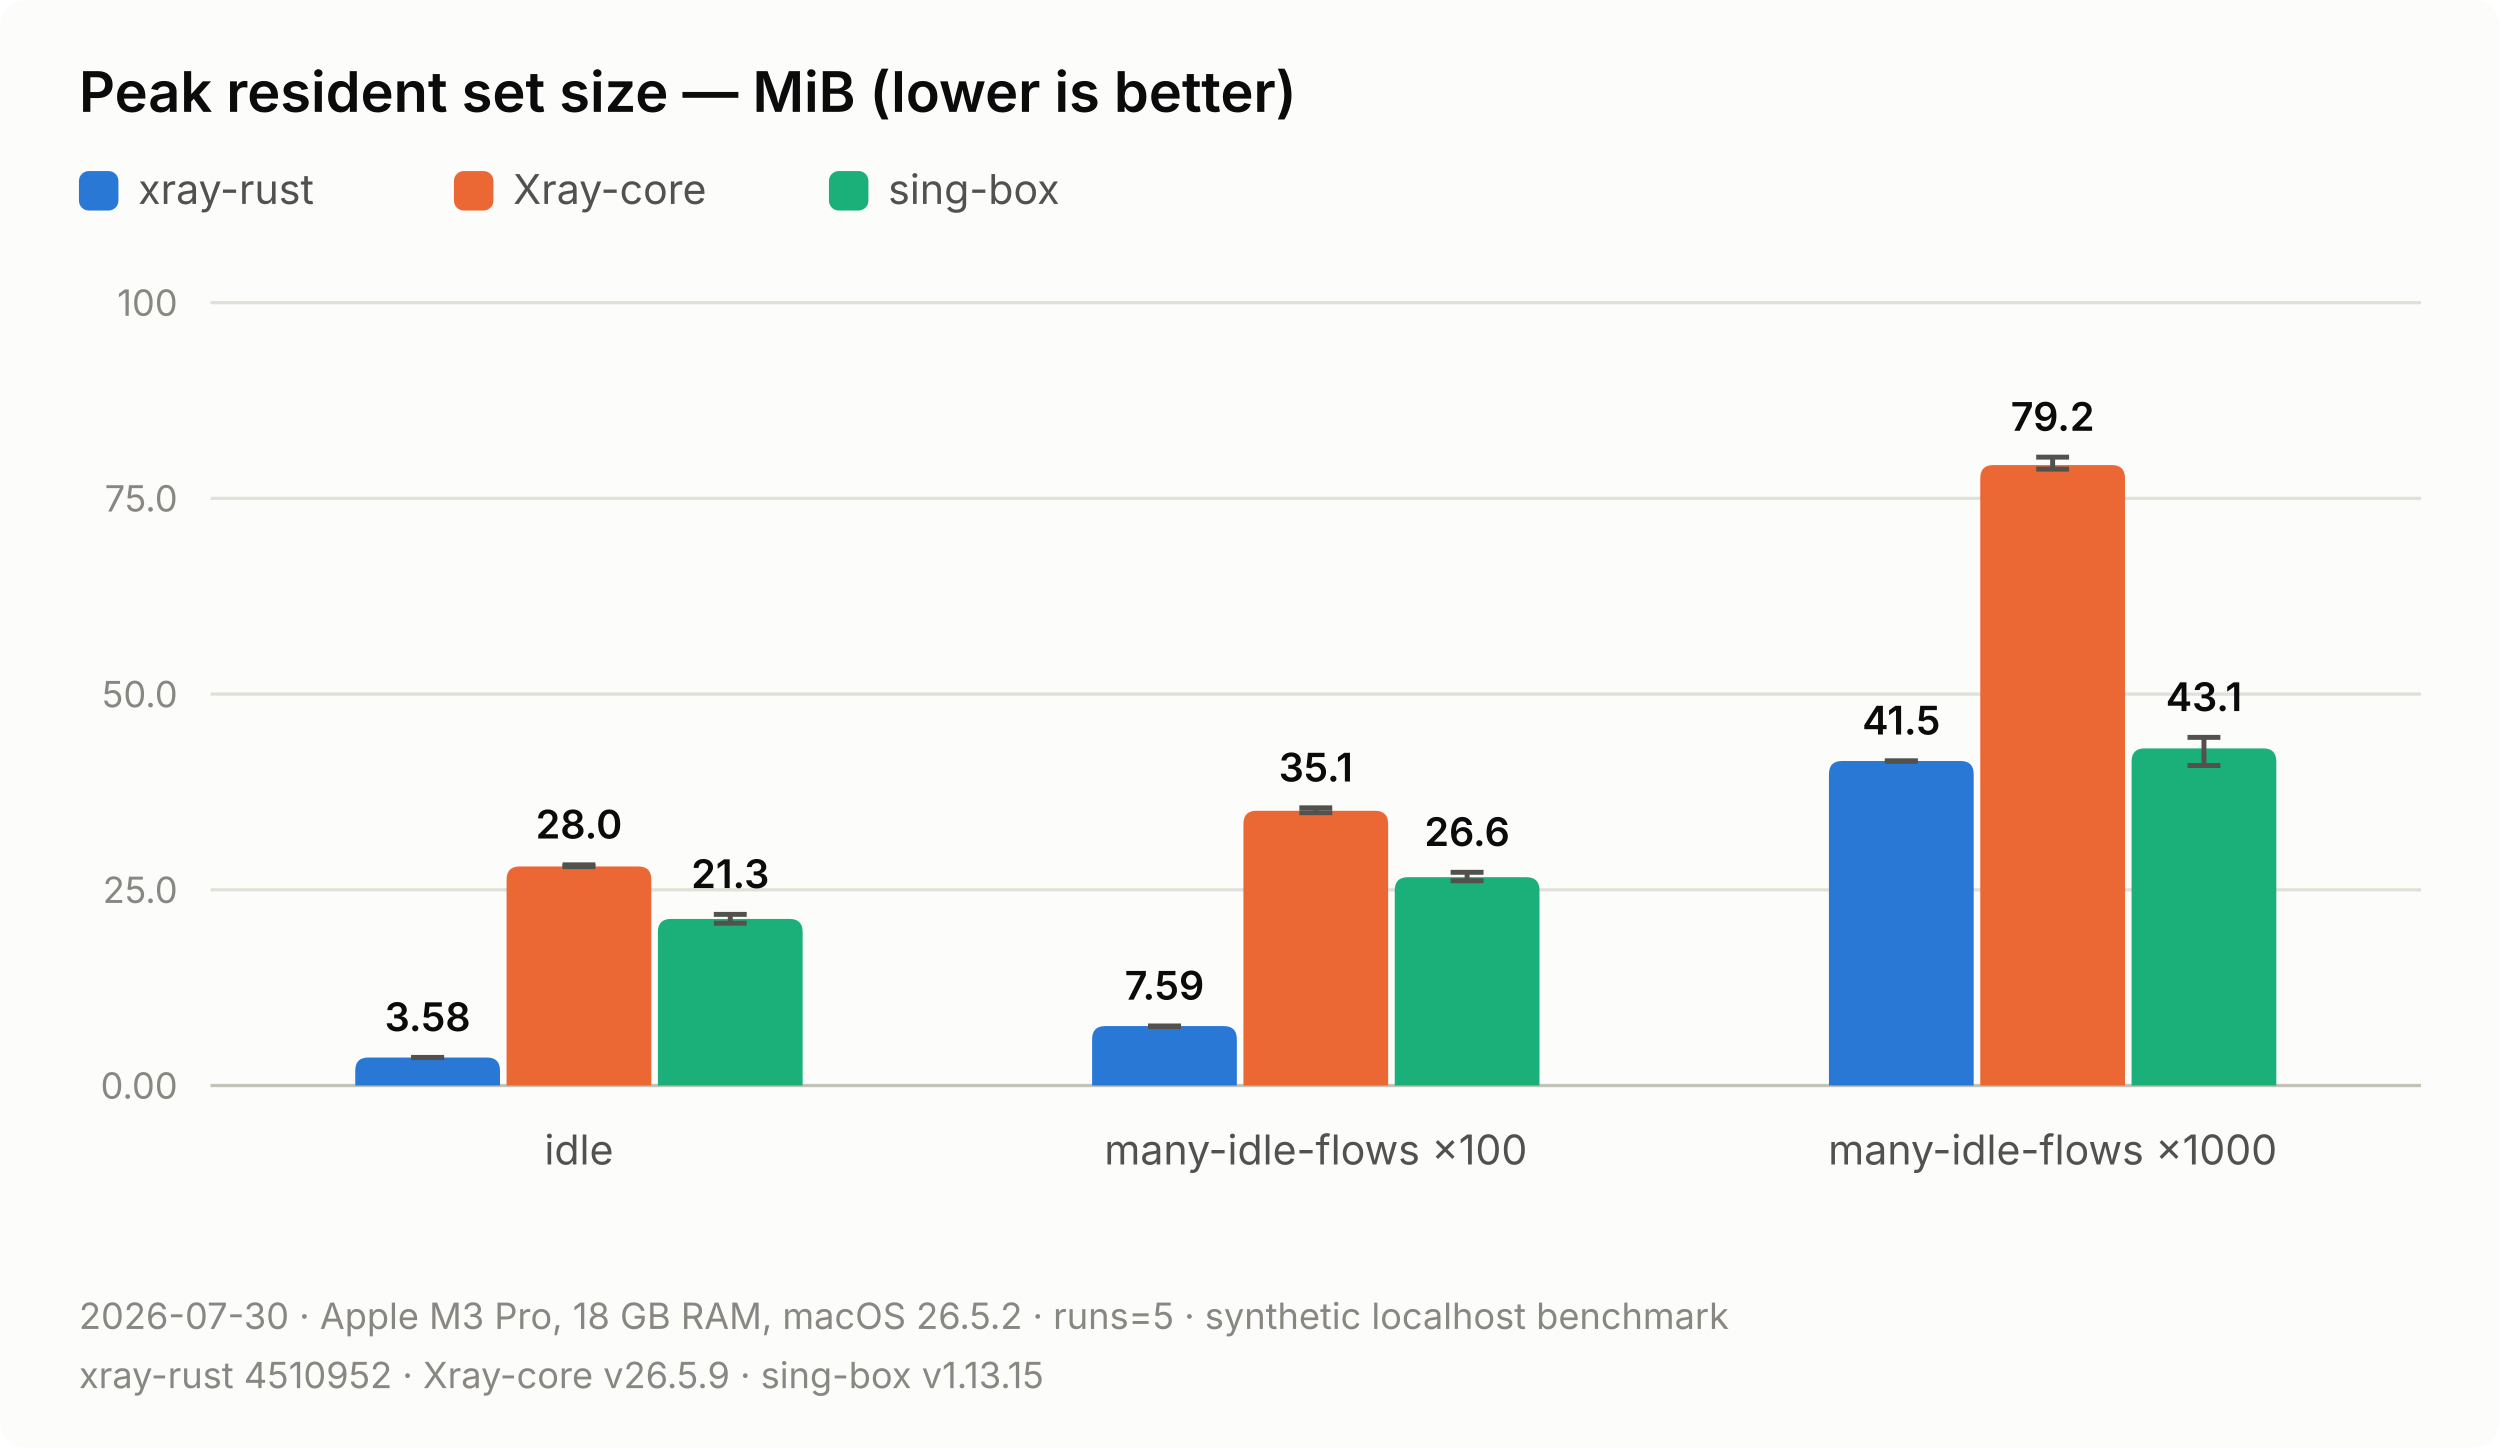
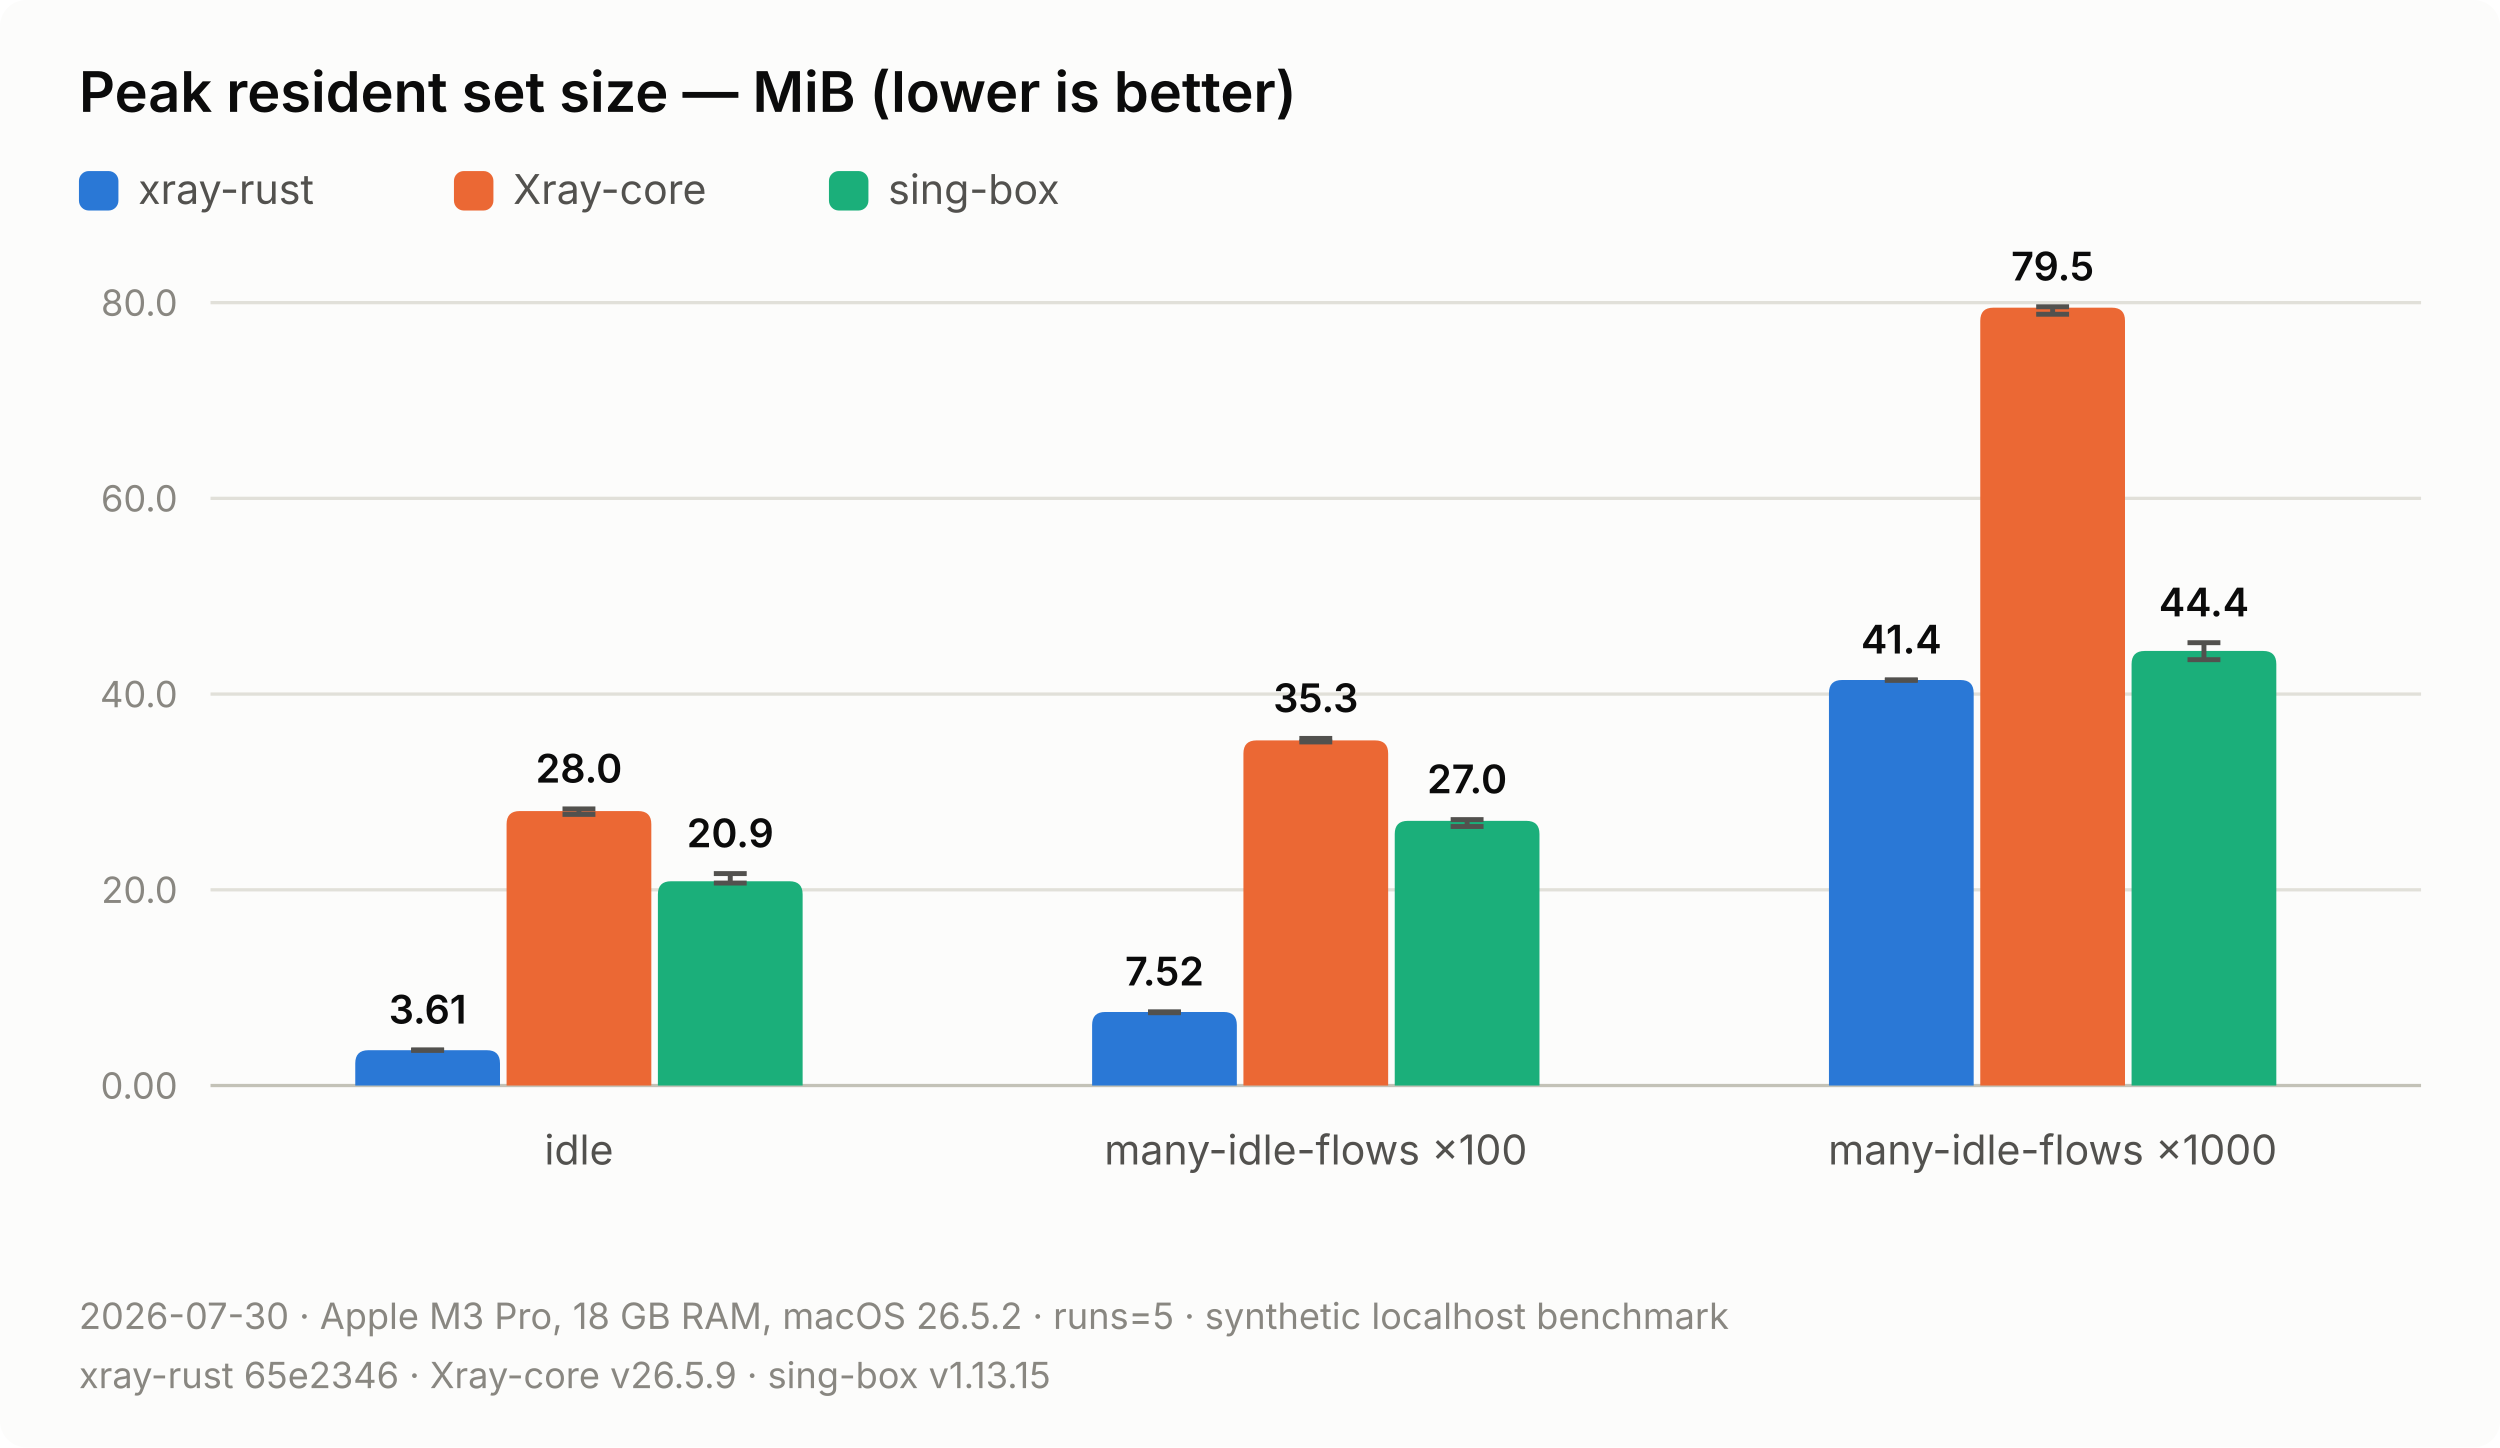
<svg xmlns="http://www.w3.org/2000/svg" width="760" height="440" viewBox="0 0 760 440" role="img" aria-label="Peak resident set size — MiB (lower is better)">
  <rect width="760" height="440" fill="#fcfcfb" rx="8" />
  <text x="24" y="34" font-family="system-ui, -apple-system, 'Segoe UI', sans-serif" font-size="17" font-weight="600" fill="#0b0b0b">Peak resident set size — MiB (lower is better)</text>
  <rect x="24.00" y="52" width="12" height="12" rx="3" fill="#2a78d6" />
  <text x="42.00" y="62" font-family="system-ui, -apple-system, 'Segoe UI', sans-serif" font-size="12.5" fill="#52514e">xray-rust</text>
  <rect x="138.00" y="52" width="12" height="12" rx="3" fill="#eb6834" />
  <text x="156.00" y="62" font-family="system-ui, -apple-system, 'Segoe UI', sans-serif" font-size="12.5" fill="#52514e">Xray-core</text>
  <rect x="252.00" y="52" width="12" height="12" rx="3" fill="#1baf7a" />
  <text x="270.00" y="62" font-family="system-ui, -apple-system, 'Segoe UI', sans-serif" font-size="12.5" fill="#52514e">sing-box</text>
  <text x="54" y="334.00" font-family="system-ui, -apple-system, 'Segoe UI', sans-serif" font-size="11" fill="#898781" text-anchor="end">0.00</text>
  <line x1="64" y1="270.50" x2="736" y2="270.50" stroke="#e1e0d9" stroke-width="1" />
-   <text x="54" y="274.50" font-family="system-ui, -apple-system, 'Segoe UI', sans-serif" font-size="11" fill="#898781" text-anchor="end">25.0</text>
+   <text x="54" y="274.50" font-family="system-ui, -apple-system, 'Segoe UI', sans-serif" font-size="11" fill="#898781" text-anchor="end">20.0</text>
  <line x1="64" y1="211.00" x2="736" y2="211.00" stroke="#e1e0d9" stroke-width="1" />
-   <text x="54" y="215.00" font-family="system-ui, -apple-system, 'Segoe UI', sans-serif" font-size="11" fill="#898781" text-anchor="end">50.0</text>
+   <text x="54" y="215.00" font-family="system-ui, -apple-system, 'Segoe UI', sans-serif" font-size="11" fill="#898781" text-anchor="end">40.0</text>
  <line x1="64" y1="151.50" x2="736" y2="151.50" stroke="#e1e0d9" stroke-width="1" />
-   <text x="54" y="155.50" font-family="system-ui, -apple-system, 'Segoe UI', sans-serif" font-size="11" fill="#898781" text-anchor="end">75.0</text>
+   <text x="54" y="155.50" font-family="system-ui, -apple-system, 'Segoe UI', sans-serif" font-size="11" fill="#898781" text-anchor="end">60.0</text>
  <line x1="64" y1="92.00" x2="736" y2="92.00" stroke="#e1e0d9" stroke-width="1" />
-   <text x="54" y="96.00" font-family="system-ui, -apple-system, 'Segoe UI', sans-serif" font-size="11" fill="#898781" text-anchor="end">100</text>
+   <text x="54" y="96.00" font-family="system-ui, -apple-system, 'Segoe UI', sans-serif" font-size="11" fill="#898781" text-anchor="end">80.0</text>
  <line x1="64" y1="330" x2="736" y2="330" stroke="#c3c2b7" stroke-width="1" />
-   <path d="M 108.00 330.00 L 108.00 325.48 Q 108.00 321.48 112.00 321.48 L 148.00 321.48 Q 152.00 321.48 152.00 325.48 L 152.00 330.00 Z" fill="#2a78d6" />
-   <line x1="130.00" y1="321.52" x2="130.00" y2="321.45" stroke="#52514e" stroke-width="1.5" />
-   <line x1="125.00" y1="321.52" x2="135.00" y2="321.52" stroke="#52514e" stroke-width="1.5" />
-   <line x1="125.00" y1="321.45" x2="135.00" y2="321.45" stroke="#52514e" stroke-width="1.5" />
-   <text x="130.00" y="313.45" font-family="system-ui, -apple-system, 'Segoe UI', sans-serif" font-size="12" font-weight="600" fill="#0b0b0b" text-anchor="middle">3.58</text>
-   <path d="M 154.00 330.00 L 154.00 267.40 Q 154.00 263.40 158.00 263.40 L 194.00 263.40 Q 198.00 263.40 198.00 267.40 L 198.00 330.00 Z" fill="#eb6834" />
-   <line x1="176.00" y1="263.47" x2="176.00" y2="262.91" stroke="#52514e" stroke-width="1.5" />
-   <line x1="171.00" y1="263.47" x2="181.00" y2="263.47" stroke="#52514e" stroke-width="1.5" />
-   <line x1="171.00" y1="262.91" x2="181.00" y2="262.91" stroke="#52514e" stroke-width="1.5" />
-   <text x="176.00" y="254.91" font-family="system-ui, -apple-system, 'Segoe UI', sans-serif" font-size="12" font-weight="600" fill="#0b0b0b" text-anchor="middle">28.0</text>
-   <path d="M 200.00 330.00 L 200.00 283.35 Q 200.00 279.35 204.00 279.35 L 240.00 279.35 Q 244.00 279.35 244.00 283.35 L 244.00 330.00 Z" fill="#1baf7a" />
-   <line x1="222.00" y1="280.65" x2="222.00" y2="277.97" stroke="#52514e" stroke-width="1.5" />
-   <line x1="217.00" y1="280.65" x2="227.00" y2="280.65" stroke="#52514e" stroke-width="1.5" />
-   <line x1="217.00" y1="277.97" x2="227.00" y2="277.97" stroke="#52514e" stroke-width="1.5" />
-   <text x="222.00" y="269.97" font-family="system-ui, -apple-system, 'Segoe UI', sans-serif" font-size="12" font-weight="600" fill="#0b0b0b" text-anchor="middle">21.3</text>
+   <path d="M 108.00 330.00 L 108.00 323.26 Q 108.00 319.26 112.00 319.26 L 148.00 319.26 Q 152.00 319.26 152.00 323.26 L 152.00 330.00 Z" fill="#2a78d6" />
+   <line x1="130.00" y1="319.31" x2="130.00" y2="319.17" stroke="#52514e" stroke-width="1.5" />
+   <line x1="125.00" y1="319.31" x2="135.00" y2="319.31" stroke="#52514e" stroke-width="1.5" />
+   <line x1="125.00" y1="319.17" x2="135.00" y2="319.17" stroke="#52514e" stroke-width="1.5" />
+   <text x="130.00" y="311.17" font-family="system-ui, -apple-system, 'Segoe UI', sans-serif" font-size="12" font-weight="600" fill="#0b0b0b" text-anchor="middle">3.61</text>
+   <path d="M 154.00 330.00 L 154.00 250.56 Q 154.00 246.56 158.00 246.56 L 194.00 246.56 Q 198.00 246.56 198.00 250.56 L 198.00 330.00 Z" fill="#eb6834" />
+   <line x1="176.00" y1="247.58" x2="176.00" y2="245.91" stroke="#52514e" stroke-width="1.5" />
+   <line x1="171.00" y1="247.58" x2="181.00" y2="247.58" stroke="#52514e" stroke-width="1.5" />
+   <line x1="171.00" y1="245.91" x2="181.00" y2="245.91" stroke="#52514e" stroke-width="1.5" />
+   <text x="176.00" y="237.91" font-family="system-ui, -apple-system, 'Segoe UI', sans-serif" font-size="12" font-weight="600" fill="#0b0b0b" text-anchor="middle">28.0</text>
+   <path d="M 200.00 330.00 L 200.00 271.90 Q 200.00 267.90 204.00 267.90 L 240.00 267.90 Q 244.00 267.90 244.00 271.90 L 244.00 330.00 Z" fill="#1baf7a" />
+   <line x1="222.00" y1="268.45" x2="222.00" y2="265.57" stroke="#52514e" stroke-width="1.5" />
+   <line x1="217.00" y1="268.45" x2="227.00" y2="268.45" stroke="#52514e" stroke-width="1.5" />
+   <line x1="217.00" y1="265.57" x2="227.00" y2="265.57" stroke="#52514e" stroke-width="1.5" />
+   <text x="222.00" y="257.57" font-family="system-ui, -apple-system, 'Segoe UI', sans-serif" font-size="12" font-weight="600" fill="#0b0b0b" text-anchor="middle">20.9</text>
  <text x="176.00" y="354" font-family="system-ui, -apple-system, 'Segoe UI', sans-serif" font-size="12.5" fill="#52514e" text-anchor="middle">idle</text>
-   <path d="M 332.00 330.00 L 332.00 315.93 Q 332.00 311.93 336.00 311.93 L 372.00 311.93 Q 376.00 311.93 376.00 315.93 L 376.00 330.00 Z" fill="#2a78d6" />
-   <line x1="354.00" y1="312.08" x2="354.00" y2="311.89" stroke="#52514e" stroke-width="1.5" />
-   <line x1="349.00" y1="312.08" x2="359.00" y2="312.08" stroke="#52514e" stroke-width="1.5" />
-   <line x1="349.00" y1="311.89" x2="359.00" y2="311.89" stroke="#52514e" stroke-width="1.5" />
-   <text x="354.00" y="303.89" font-family="system-ui, -apple-system, 'Segoe UI', sans-serif" font-size="12" font-weight="600" fill="#0b0b0b" text-anchor="middle">7.59</text>
-   <path d="M 378.00 330.00 L 378.00 250.48 Q 378.00 246.48 382.00 246.48 L 418.00 246.48 Q 422.00 246.48 422.00 250.48 L 422.00 330.00 Z" fill="#eb6834" />
-   <line x1="400.00" y1="247.07" x2="400.00" y2="245.58" stroke="#52514e" stroke-width="1.5" />
-   <line x1="395.00" y1="247.07" x2="405.00" y2="247.07" stroke="#52514e" stroke-width="1.5" />
-   <line x1="395.00" y1="245.58" x2="405.00" y2="245.58" stroke="#52514e" stroke-width="1.5" />
-   <text x="400.00" y="237.58" font-family="system-ui, -apple-system, 'Segoe UI', sans-serif" font-size="12" font-weight="600" fill="#0b0b0b" text-anchor="middle">35.1</text>
-   <path d="M 424.00 330.00 L 424.00 270.67 Q 424.00 266.67 428.00 266.67 L 464.00 266.67 Q 468.00 266.67 468.00 270.67 L 468.00 330.00 Z" fill="#1baf7a" />
-   <line x1="446.00" y1="267.75" x2="446.00" y2="265.18" stroke="#52514e" stroke-width="1.5" />
-   <line x1="441.00" y1="267.75" x2="451.00" y2="267.75" stroke="#52514e" stroke-width="1.5" />
-   <line x1="441.00" y1="265.18" x2="451.00" y2="265.18" stroke="#52514e" stroke-width="1.5" />
-   <text x="446.00" y="257.18" font-family="system-ui, -apple-system, 'Segoe UI', sans-serif" font-size="12" font-weight="600" fill="#0b0b0b" text-anchor="middle">26.6</text>
+   <path d="M 332.00 330.00 L 332.00 311.64 Q 332.00 307.64 336.00 307.64 L 372.00 307.64 Q 376.00 307.64 376.00 311.64 L 376.00 330.00 Z" fill="#2a78d6" />
+   <line x1="354.00" y1="307.87" x2="354.00" y2="307.59" stroke="#52514e" stroke-width="1.5" />
+   <line x1="349.00" y1="307.87" x2="359.00" y2="307.87" stroke="#52514e" stroke-width="1.5" />
+   <line x1="349.00" y1="307.59" x2="359.00" y2="307.59" stroke="#52514e" stroke-width="1.5" />
+   <text x="354.00" y="299.59" font-family="system-ui, -apple-system, 'Segoe UI', sans-serif" font-size="12" font-weight="600" fill="#0b0b0b" text-anchor="middle">7.52</text>
+   <path d="M 378.00 330.00 L 378.00 229.08 Q 378.00 225.08 382.00 225.08 L 418.00 225.08 Q 422.00 225.08 422.00 229.08 L 422.00 330.00 Z" fill="#eb6834" />
+   <line x1="400.00" y1="225.55" x2="400.00" y2="224.48" stroke="#52514e" stroke-width="1.5" />
+   <line x1="395.00" y1="225.55" x2="405.00" y2="225.55" stroke="#52514e" stroke-width="1.5" />
+   <line x1="395.00" y1="224.48" x2="405.00" y2="224.48" stroke="#52514e" stroke-width="1.5" />
+   <text x="400.00" y="216.48" font-family="system-ui, -apple-system, 'Segoe UI', sans-serif" font-size="12" font-weight="600" fill="#0b0b0b" text-anchor="middle">35.3</text>
+   <path d="M 424.00 330.00 L 424.00 253.54 Q 424.00 249.54 428.00 249.54 L 464.00 249.54 Q 468.00 249.54 468.00 253.54 L 468.00 330.00 Z" fill="#1baf7a" />
+   <line x1="446.00" y1="251.26" x2="446.00" y2="249.16" stroke="#52514e" stroke-width="1.5" />
+   <line x1="441.00" y1="251.26" x2="451.00" y2="251.26" stroke="#52514e" stroke-width="1.5" />
+   <line x1="441.00" y1="249.16" x2="451.00" y2="249.16" stroke="#52514e" stroke-width="1.5" />
+   <text x="446.00" y="241.16" font-family="system-ui, -apple-system, 'Segoe UI', sans-serif" font-size="12" font-weight="600" fill="#0b0b0b" text-anchor="middle">27.0</text>
  <text x="400.00" y="354" font-family="system-ui, -apple-system, 'Segoe UI', sans-serif" font-size="12.5" fill="#52514e" text-anchor="middle">many-idle-flows ×100</text>
-   <path d="M 556.00 330.00 L 556.00 235.34 Q 556.00 231.34 560.00 231.34 L 596.00 231.34 Q 600.00 231.34 600.00 235.34 L 600.00 330.00 Z" fill="#2a78d6" />
-   <line x1="578.00" y1="231.42" x2="578.00" y2="231.30" stroke="#52514e" stroke-width="1.5" />
-   <line x1="573.00" y1="231.42" x2="583.00" y2="231.42" stroke="#52514e" stroke-width="1.5" />
-   <line x1="573.00" y1="231.30" x2="583.00" y2="231.30" stroke="#52514e" stroke-width="1.5" />
-   <text x="578.00" y="223.30" font-family="system-ui, -apple-system, 'Segoe UI', sans-serif" font-size="12" font-weight="600" fill="#0b0b0b" text-anchor="middle">41.5</text>
-   <path d="M 602.00 330.00 L 602.00 145.38 Q 602.00 141.38 606.00 141.38 L 642.00 141.38 Q 646.00 141.38 646.00 145.38 L 646.00 330.00 Z" fill="#eb6834" />
-   <line x1="624.00" y1="142.61" x2="624.00" y2="138.97" stroke="#52514e" stroke-width="1.5" />
-   <line x1="619.00" y1="142.61" x2="629.00" y2="142.61" stroke="#52514e" stroke-width="1.5" />
-   <line x1="619.00" y1="138.97" x2="629.00" y2="138.97" stroke="#52514e" stroke-width="1.5" />
-   <text x="624.00" y="130.97" font-family="system-ui, -apple-system, 'Segoe UI', sans-serif" font-size="12" font-weight="600" fill="#0b0b0b" text-anchor="middle">79.2</text>
-   <path d="M 648.00 330.00 L 648.00 231.51 Q 648.00 227.51 652.00 227.51 L 688.00 227.51 Q 692.00 227.51 692.00 231.51 L 692.00 330.00 Z" fill="#1baf7a" />
-   <line x1="670.00" y1="232.72" x2="670.00" y2="224.16" stroke="#52514e" stroke-width="1.5" />
-   <line x1="665.00" y1="232.72" x2="675.00" y2="232.72" stroke="#52514e" stroke-width="1.5" />
-   <line x1="665.00" y1="224.16" x2="675.00" y2="224.16" stroke="#52514e" stroke-width="1.5" />
-   <text x="670.00" y="216.16" font-family="system-ui, -apple-system, 'Segoe UI', sans-serif" font-size="12" font-weight="600" fill="#0b0b0b" text-anchor="middle">43.1</text>
+   <path d="M 556.00 330.00 L 556.00 210.72 Q 556.00 206.72 560.00 206.72 L 596.00 206.72 Q 600.00 206.72 600.00 210.72 L 600.00 330.00 Z" fill="#2a78d6" />
+   <line x1="578.00" y1="206.82" x2="578.00" y2="206.68" stroke="#52514e" stroke-width="1.5" />
+   <line x1="573.00" y1="206.82" x2="583.00" y2="206.82" stroke="#52514e" stroke-width="1.5" />
+   <line x1="573.00" y1="206.68" x2="583.00" y2="206.68" stroke="#52514e" stroke-width="1.5" />
+   <text x="578.00" y="198.68" font-family="system-ui, -apple-system, 'Segoe UI', sans-serif" font-size="12" font-weight="600" fill="#0b0b0b" text-anchor="middle">41.4</text>
+   <path d="M 602.00 330.00 L 602.00 97.53 Q 602.00 93.53 606.00 93.53 L 642.00 93.53 Q 646.00 93.53 646.00 97.53 L 646.00 330.00 Z" fill="#eb6834" />
+   <line x1="624.00" y1="95.53" x2="624.00" y2="93.26" stroke="#52514e" stroke-width="1.5" />
+   <line x1="619.00" y1="95.53" x2="629.00" y2="95.53" stroke="#52514e" stroke-width="1.5" />
+   <line x1="619.00" y1="93.26" x2="629.00" y2="93.26" stroke="#52514e" stroke-width="1.5" />
+   <text x="624.00" y="85.26" font-family="system-ui, -apple-system, 'Segoe UI', sans-serif" font-size="12" font-weight="600" fill="#0b0b0b" text-anchor="middle">79.5</text>
+   <path d="M 648.00 330.00 L 648.00 201.89 Q 648.00 197.89 652.00 197.89 L 688.00 197.89 Q 692.00 197.89 692.00 201.89 L 692.00 330.00 Z" fill="#1baf7a" />
+   <line x1="670.00" y1="200.54" x2="670.00" y2="195.38" stroke="#52514e" stroke-width="1.5" />
+   <line x1="665.00" y1="200.54" x2="675.00" y2="200.54" stroke="#52514e" stroke-width="1.5" />
+   <line x1="665.00" y1="195.38" x2="675.00" y2="195.38" stroke="#52514e" stroke-width="1.5" />
+   <text x="670.00" y="187.38" font-family="system-ui, -apple-system, 'Segoe UI', sans-serif" font-size="12" font-weight="600" fill="#0b0b0b" text-anchor="middle">44.4</text>
  <text x="624.00" y="354" font-family="system-ui, -apple-system, 'Segoe UI', sans-serif" font-size="12.5" fill="#52514e" text-anchor="middle">many-idle-flows ×1000</text>
  <text x="24" y="404" font-family="system-ui, -apple-system, 'Segoe UI', sans-serif" font-size="11" fill="#898781">2026-07-30 · Apple M3 Pro, 18 GB RAM, macOS 26.5.2 · runs=5 · synthetic localhost benchmark</text>
-   <text x="24" y="422" font-family="system-ui, -apple-system, 'Segoe UI', sans-serif" font-size="11" fill="#898781">xray-rust 4510952 · Xray-core v26.5.9 · sing-box v1.13.15</text>
+   <text x="24" y="422" font-family="system-ui, -apple-system, 'Segoe UI', sans-serif" font-size="11" fill="#898781">xray-rust 65e2346 · Xray-core v26.5.9 · sing-box v1.13.15</text>
</svg>
